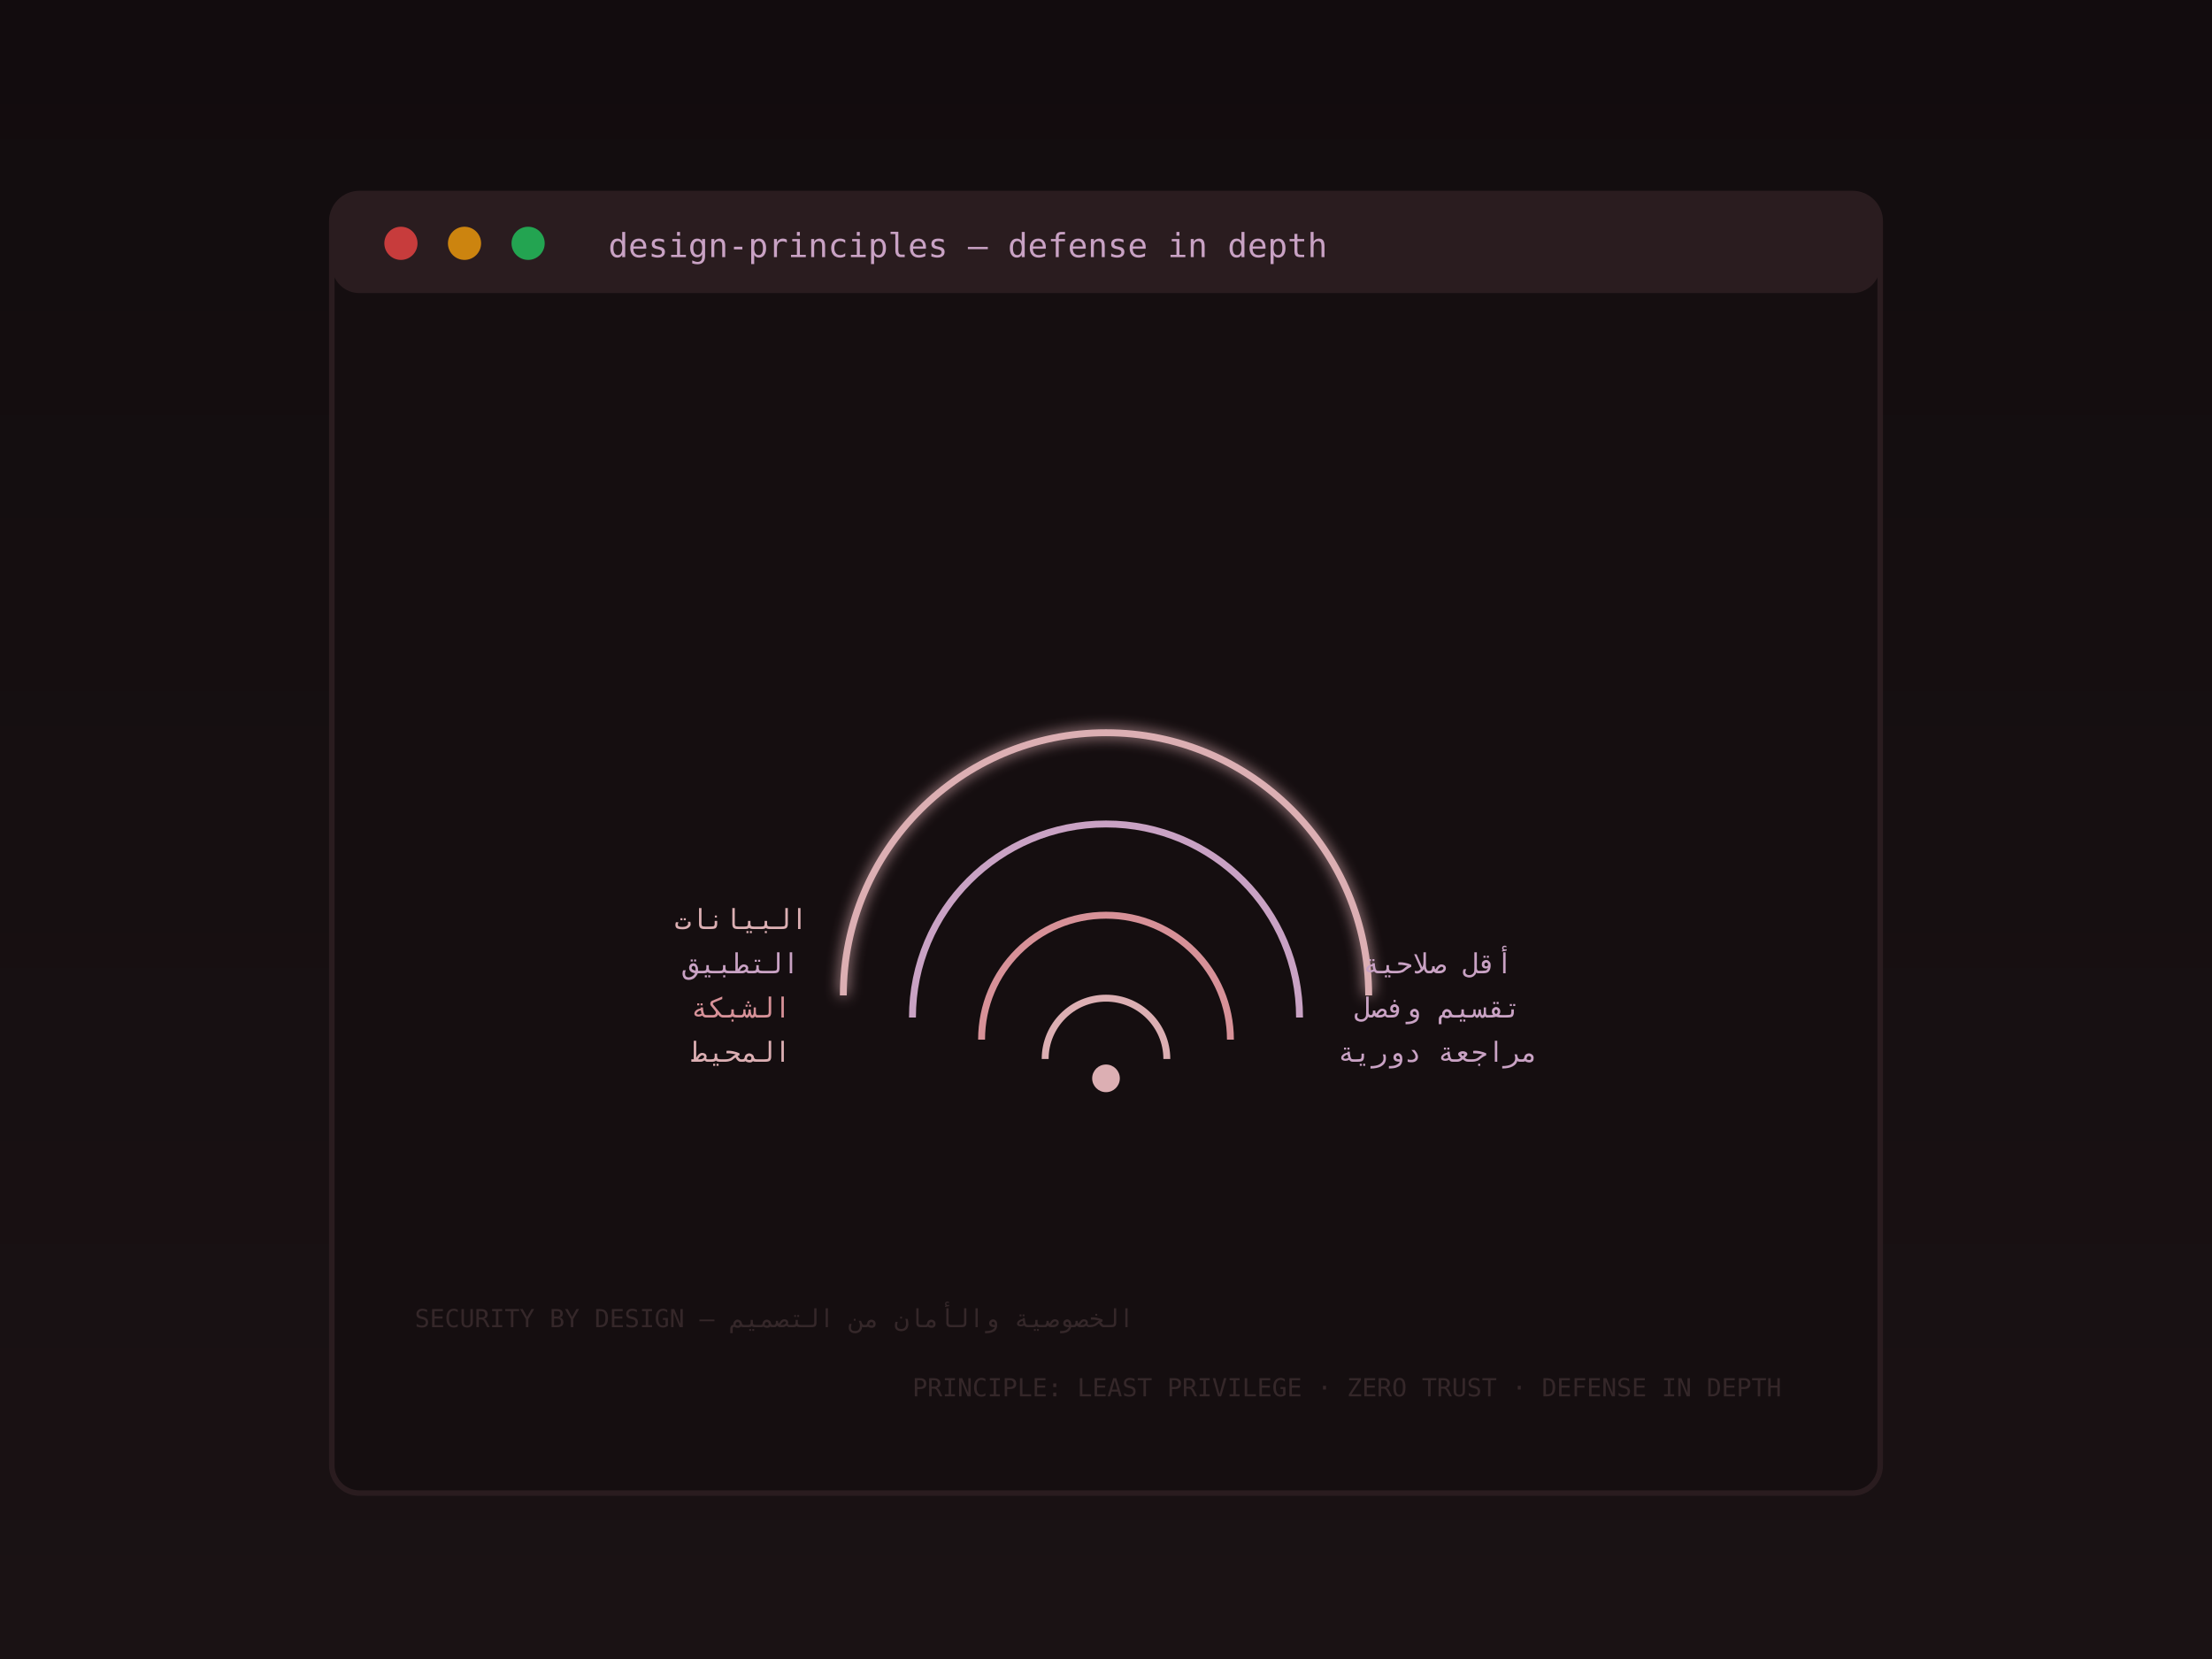
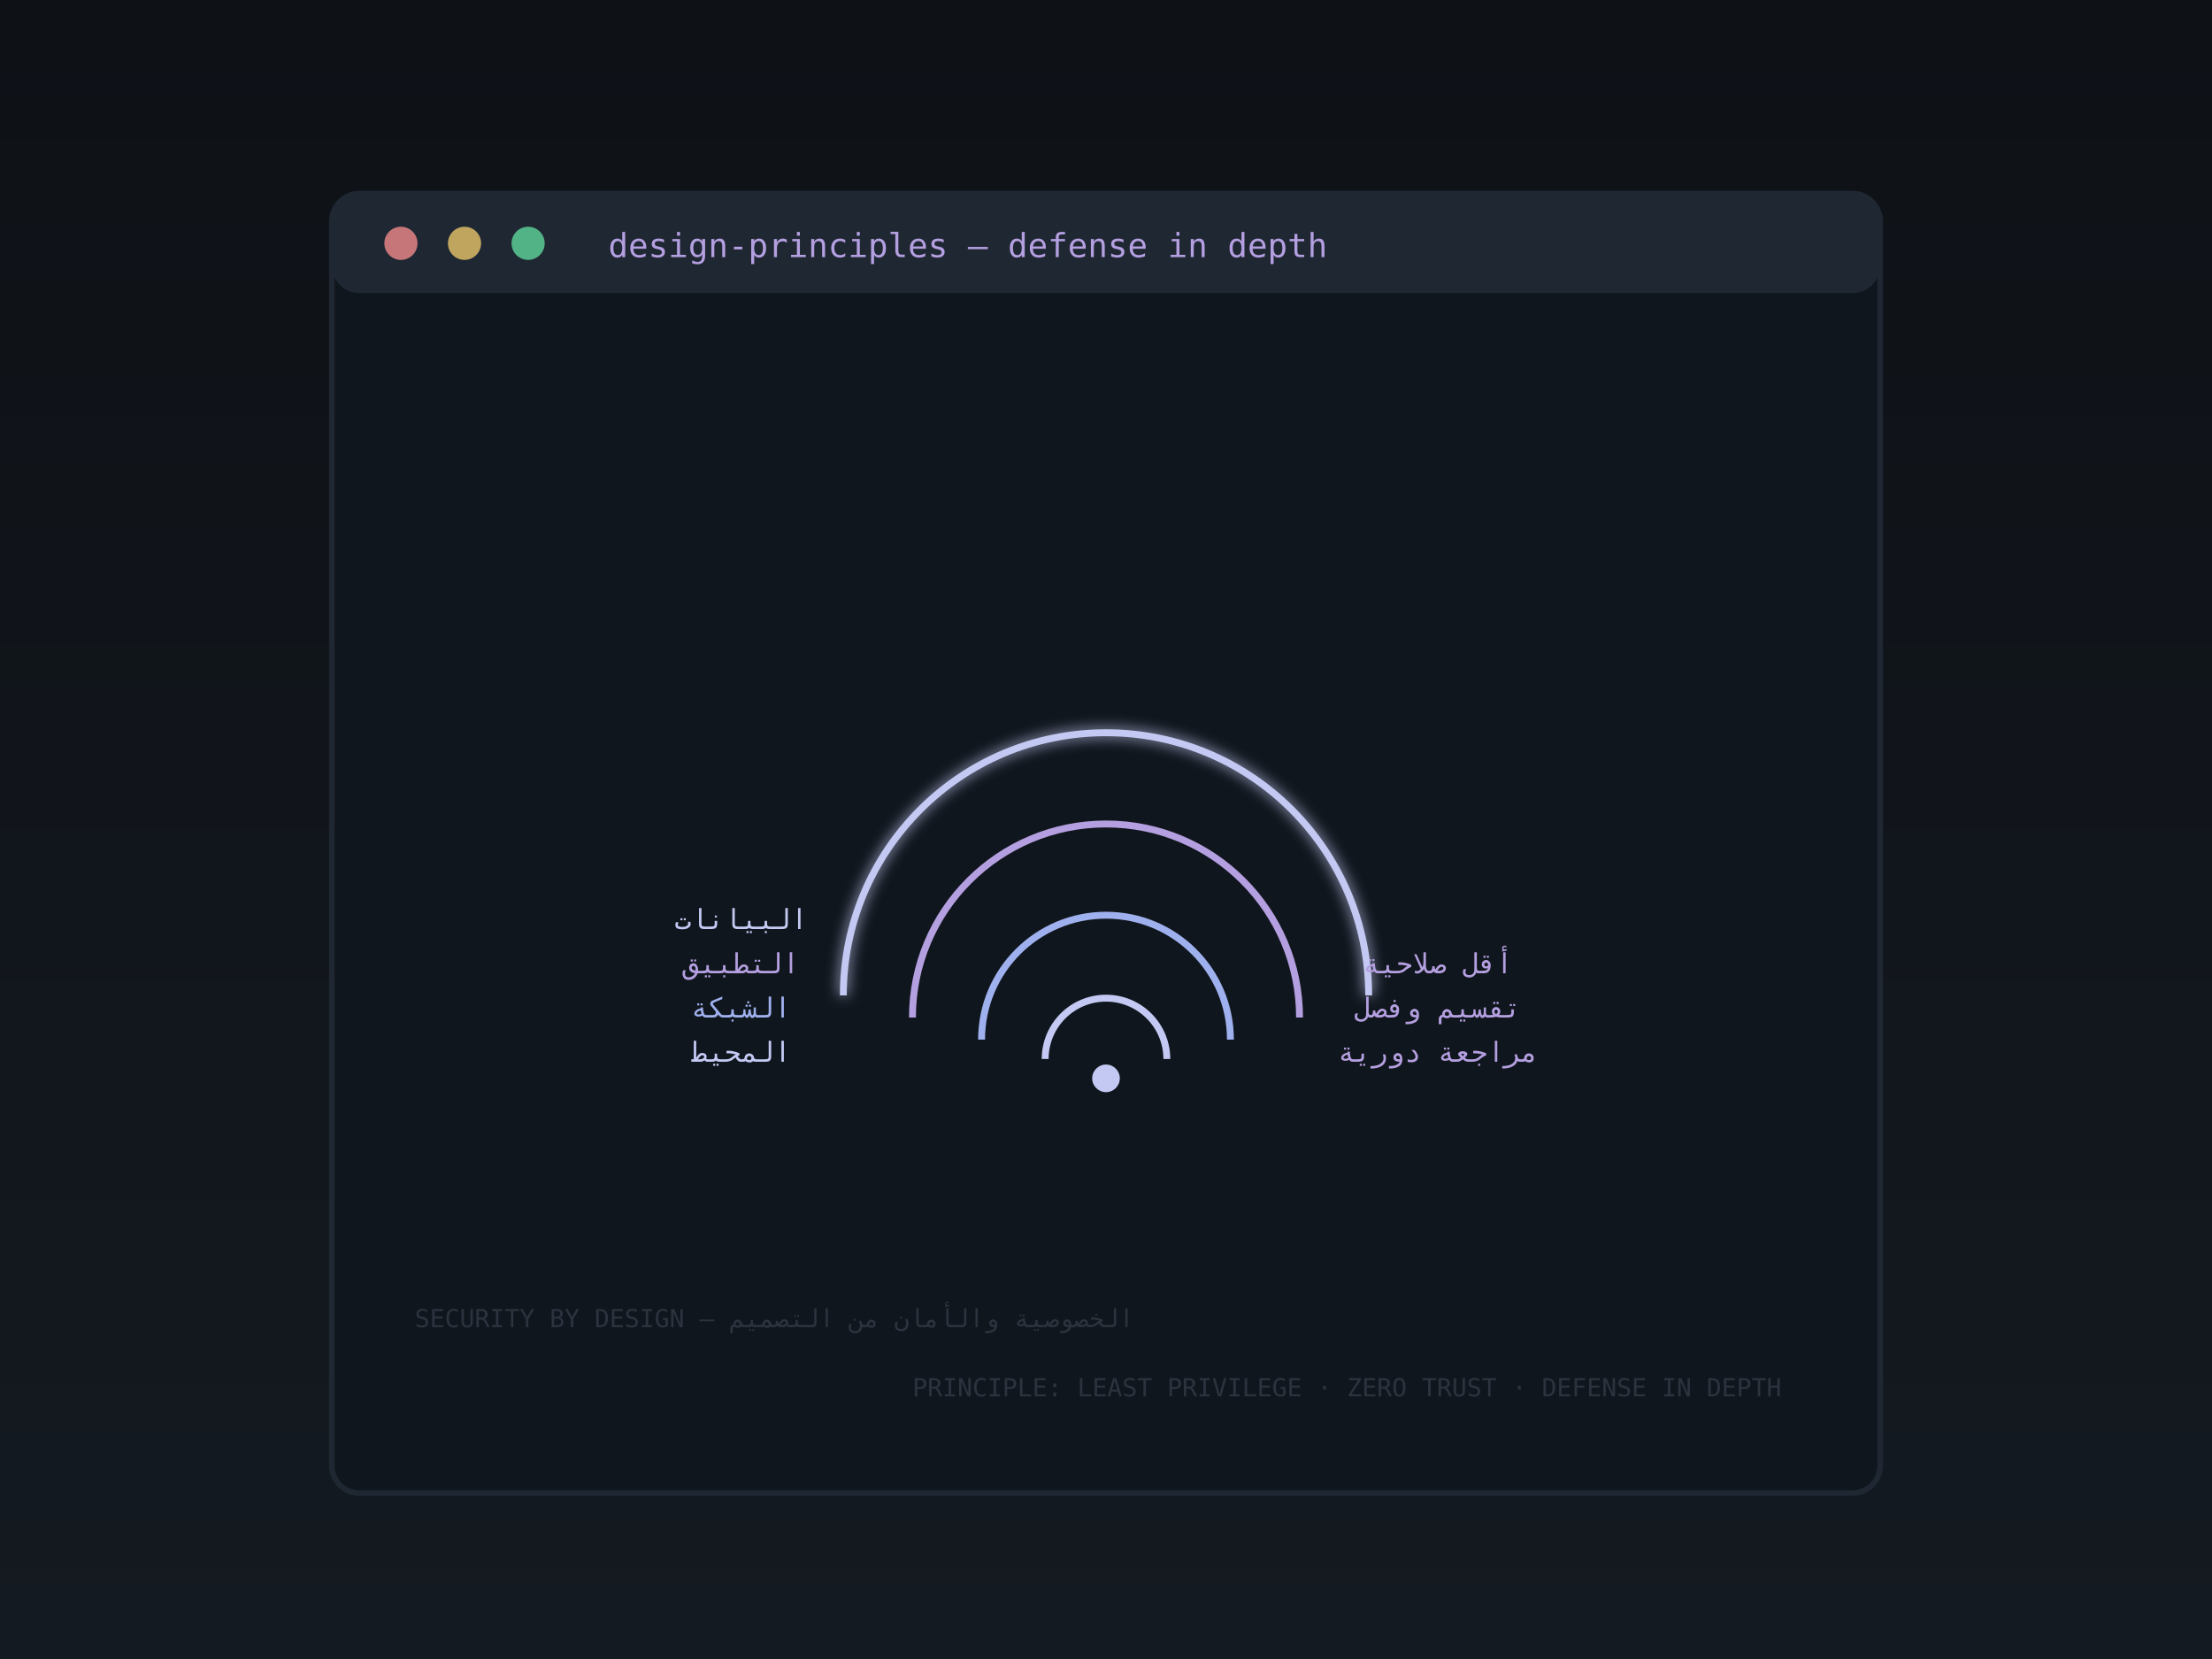
<svg xmlns="http://www.w3.org/2000/svg" viewBox="0 0 800 600">
  <defs>
    <linearGradient id="bgDES" x1="0" y1="0" x2="0" y2="1">
-       <stop offset="0" stop-color="#120c0e" />
-       <stop offset="1" stop-color="#1a1214" />
+       <stop offset="0" stop-color="#0E1116" />
+       <stop offset="1" stop-color="#141A21" />
    </linearGradient>
    <filter id="gD1">
      <feGaussianBlur stdDeviation="2.5" result="b" />
      <feMerge>
        <feMergeNode in="b" />
        <feMergeNode in="SourceGraphic" />
      </feMerge>
    </filter>
  </defs>
  <rect width="800" height="600" fill="url(#bgDES)" />
-   <rect x="120" y="70" width="560" height="470" rx="10" fill="#150e10" stroke="#2a1c1f" stroke-width="2" />
-   <rect x="120" y="70" width="560" height="36" rx="10" fill="#2a1c1f" />
-   <circle cx="145" cy="88" r="6" fill="#ef4444" opacity="0.8" />
-   <circle cx="168" cy="88" r="6" fill="#f59e0b" opacity="0.8" />
-   <circle cx="191" cy="88" r="6" fill="#22c55e" opacity="0.8" />
-   <text x="220" y="93" font-family="monospace" font-size="12" fill="#c9a2c4">design-principles — defense in depth</text>
-   <path d="M400 390 m-95-30 a95 95 0 1 1 190 0" fill="none" stroke="#dcafb3" stroke-width="2.5" filter="url(#gD1)" />
-   <path d="M400 390 m-70-22 a70 70 0 1 1 140 0" fill="none" stroke="#c9a2c4" stroke-width="2.5" />
-   <path d="M400 390 m-45-14 a45 45 0 1 1 90 0" fill="none" stroke="#d79198" stroke-width="2.5" />
-   <path d="M400 390 m-22-7 a22 22 0 1 1 44 0" fill="none" stroke="#dcafb3" stroke-width="2.5" />
-   <circle cx="400" cy="390" r="5" fill="#dcafb3" />
-   <text x="268" y="336" font-family="monospace" font-size="10" fill="#dcafb3" text-anchor="middle">البيانات</text>
-   <text x="268" y="352" font-family="monospace" font-size="10" fill="#c9a2c4" text-anchor="middle">التطبيق</text>
-   <text x="268" y="368" font-family="monospace" font-size="10" fill="#d79198" text-anchor="middle">الشبكة</text>
-   <text x="268" y="384" font-family="monospace" font-size="10" fill="#dcafb3" text-anchor="middle">المحيط</text>
-   <text x="520" y="352" font-family="monospace" font-size="10" fill="#c9a2c4" text-anchor="middle">أقل صلاحية</text>
-   <text x="520" y="368" font-family="monospace" font-size="10" fill="#c9a2c4" text-anchor="middle">تقسيم وفصل</text>
-   <text x="520" y="384" font-family="monospace" font-size="10" fill="#c9a2c4" text-anchor="middle">مراجعة دورية</text>
-   <g font-family="monospace" font-size="9" fill="#dcafb3" opacity="0.16">
+   <rect x="120" y="70" width="560" height="470" rx="10" fill="#10161D" stroke="#1F2733" stroke-width="2" />
+   <rect x="120" y="70" width="560" height="36" rx="10" fill="#1F2733" />
+   <circle cx="145" cy="88" r="6" fill="#F08A8A" opacity="0.8" />
+   <circle cx="168" cy="88" r="6" fill="#E9C46A" opacity="0.8" />
+   <circle cx="191" cy="88" r="6" fill="#5FD69B" opacity="0.8" />
+   <text x="220" y="93" font-family="monospace" font-size="12" fill="#B49FE0">design-principles — defense in depth</text>
+   <path d="M400 390 m-95-30 a95 95 0 1 1 190 0" fill="none" stroke="#C3C9F2" stroke-width="2.5" filter="url(#gD1)" />
+   <path d="M400 390 m-70-22 a70 70 0 1 1 140 0" fill="none" stroke="#B49FE0" stroke-width="2.5" />
+   <path d="M400 390 m-45-14 a45 45 0 1 1 90 0" fill="none" stroke="#9FB0EE" stroke-width="2.5" />
+   <path d="M400 390 m-22-7 a22 22 0 1 1 44 0" fill="none" stroke="#C3C9F2" stroke-width="2.5" />
+   <circle cx="400" cy="390" r="5" fill="#C3C9F2" />
+   <text x="268" y="336" font-family="monospace" font-size="10" fill="#C3C9F2" text-anchor="middle">البيانات</text>
+   <text x="268" y="352" font-family="monospace" font-size="10" fill="#B49FE0" text-anchor="middle">التطبيق</text>
+   <text x="268" y="368" font-family="monospace" font-size="10" fill="#9FB0EE" text-anchor="middle">الشبكة</text>
+   <text x="268" y="384" font-family="monospace" font-size="10" fill="#C3C9F2" text-anchor="middle">المحيط</text>
+   <text x="520" y="352" font-family="monospace" font-size="10" fill="#B49FE0" text-anchor="middle">أقل صلاحية</text>
+   <text x="520" y="368" font-family="monospace" font-size="10" fill="#B49FE0" text-anchor="middle">تقسيم وفصل</text>
+   <text x="520" y="384" font-family="monospace" font-size="10" fill="#B49FE0" text-anchor="middle">مراجعة دورية</text>
+   <g font-family="monospace" font-size="9" fill="#C3C9F2" opacity="0.16">
    <text x="150" y="480">SECURITY BY DESIGN — الخصوصية والأمان من التصميم</text>
    <text x="330" y="505">PRINCIPLE: LEAST PRIVILEGE · ZERO TRUST · DEFENSE IN DEPTH</text>
  </g>
</svg>
